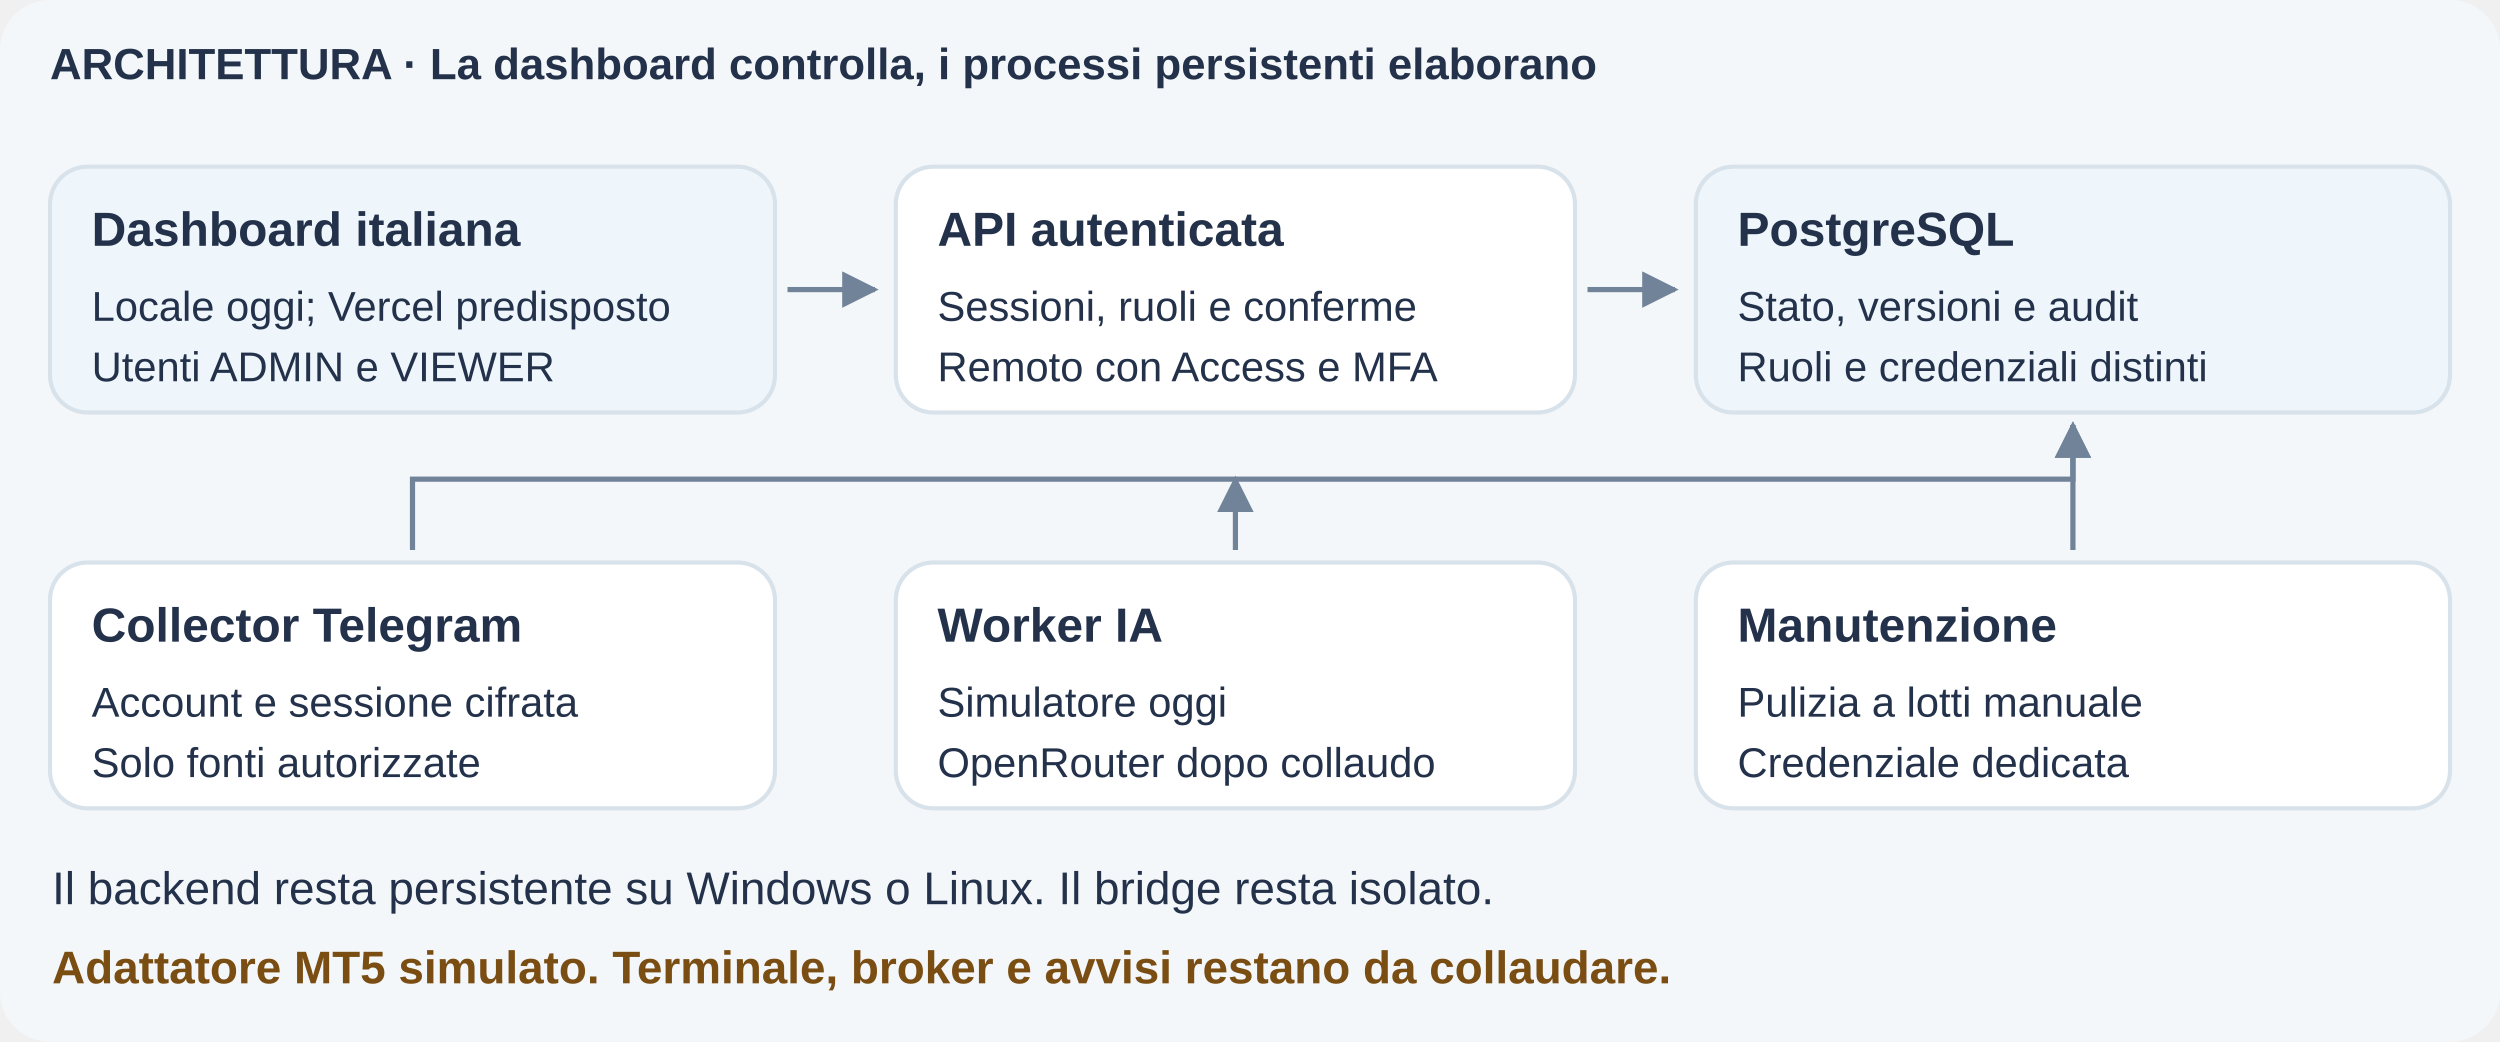
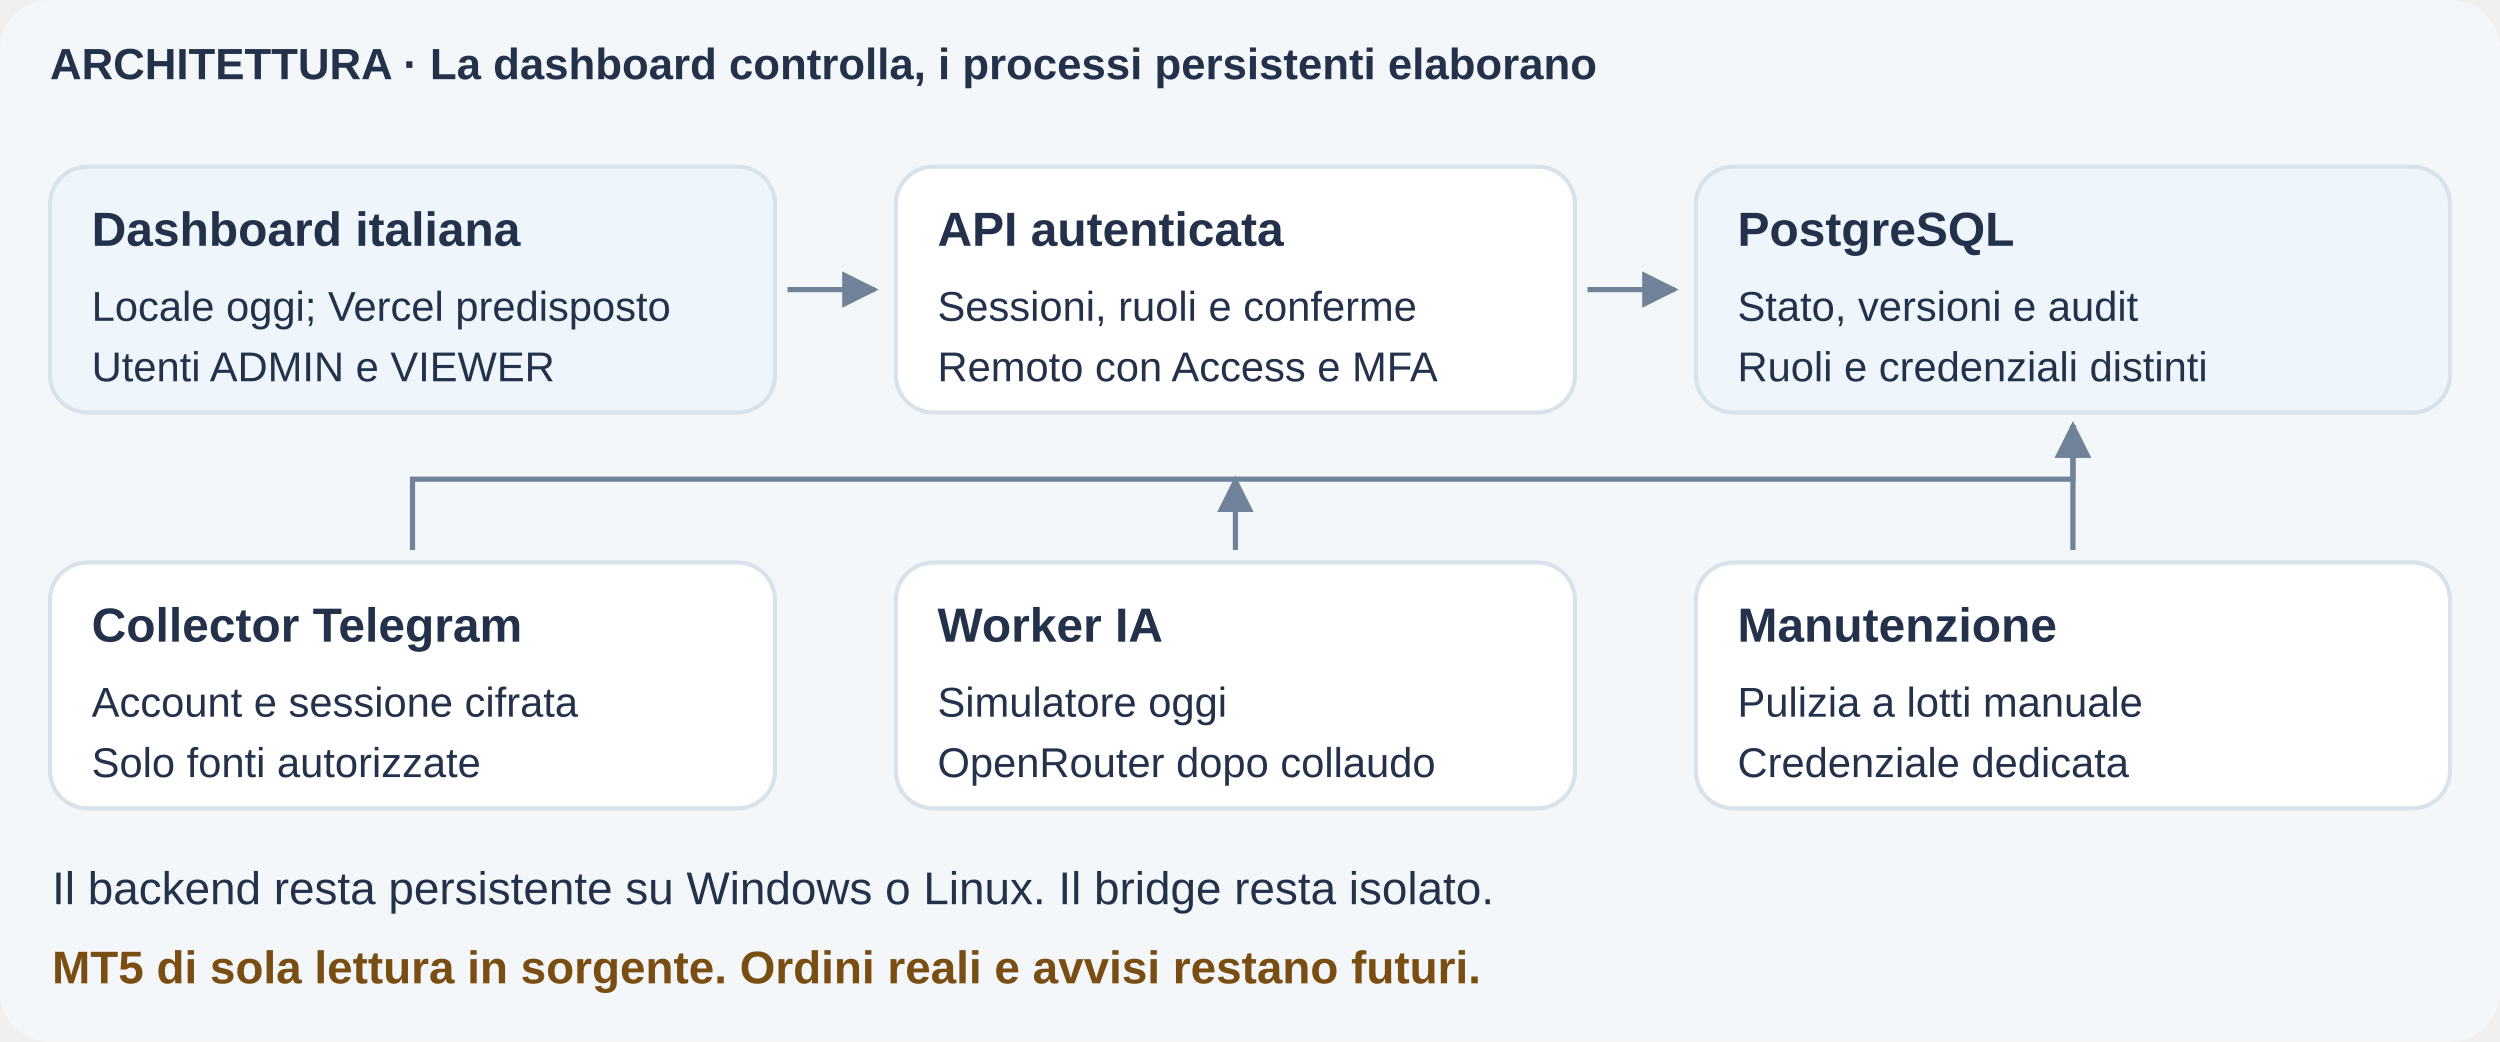
<svg xmlns="http://www.w3.org/2000/svg" width="1200" height="500" viewBox="0 0 1200 500" role="img" aria-labelledby="title desc">
  <defs>
    <marker id="arrow" viewBox="0 0 10 10" refX="9" refY="5" markerWidth="7" markerHeight="7" orient="auto-start-reverse">
      <path d="M 0 0 L 10 5 L 0 10 z" fill="#708399" />
    </marker>
  </defs>
  <rect width="1200" height="500" rx="24" fill="#f4f7fa" />
  <g font-family="Arial, sans-serif">
    <text x="24" y="38" font-size="21" fill="#23324a" font-weight="700">ARCHITETTURA  ·  La dashboard controlla, i processi persistenti elaborano</text>
    <rect x="24" y="80" width="348" height="118" rx="18" fill="#eef6fc" stroke="#d8e2ea" stroke-width="2" />
    <text x="44" y="118" font-size="23" fill="#23324a" font-weight="700">Dashboard italiana</text>
    <text x="44" y="154" font-size="20" fill="#23324a" font-weight="400">Locale oggi; Vercel predisposto</text>
    <text x="44" y="183" font-size="20" fill="#23324a" font-weight="400">Utenti ADMIN e VIEWER</text>
    <rect x="430" y="80" width="326" height="118" rx="18" fill="#ffffff" stroke="#d8e2ea" stroke-width="2" />
    <text x="450" y="118" font-size="23" fill="#23324a" font-weight="700">API autenticata</text>
    <text x="450" y="154" font-size="20" fill="#23324a" font-weight="400">Sessioni, ruoli e conferme</text>
    <text x="450" y="183" font-size="20" fill="#23324a" font-weight="400">Remoto con Access e MFA</text>
    <rect x="814" y="80" width="362" height="118" rx="18" fill="#eef6fc" stroke="#d8e2ea" stroke-width="2" />
    <text x="834" y="118" font-size="23" fill="#23324a" font-weight="700">PostgreSQL</text>
    <text x="834" y="154" font-size="20" fill="#23324a" font-weight="400">Stato, versioni e audit</text>
    <text x="834" y="183" font-size="20" fill="#23324a" font-weight="400">Ruoli e credenziali distinti</text>
    <path d="M 378 139 H 420" fill="none" stroke="#708399" stroke-width="2.5" marker-end="url(#arrow)" />
    <path d="M 762 139 H 804" fill="none" stroke="#708399" stroke-width="2.5" marker-end="url(#arrow)" />
    <rect x="24" y="270" width="348" height="118" rx="18" fill="#ffffff" stroke="#d8e2ea" stroke-width="2" />
    <text x="44" y="308" font-size="23" fill="#23324a" font-weight="700">Collector Telegram</text>
    <text x="44" y="344" font-size="20" fill="#23324a" font-weight="400">Account e sessione cifrata</text>
    <text x="44" y="373" font-size="20" fill="#23324a" font-weight="400">Solo fonti autorizzate</text>
    <rect x="430" y="270" width="326" height="118" rx="18" fill="#ffffff" stroke="#d8e2ea" stroke-width="2" />
    <text x="450" y="308" font-size="23" fill="#23324a" font-weight="700">Worker IA</text>
    <text x="450" y="344" font-size="20" fill="#23324a" font-weight="400">Simulatore oggi</text>
    <text x="450" y="373" font-size="20" fill="#23324a" font-weight="400">OpenRouter dopo collaudo</text>
    <rect x="814" y="270" width="362" height="118" rx="18" fill="#ffffff" stroke="#d8e2ea" stroke-width="2" />
    <text x="834" y="308" font-size="23" fill="#23324a" font-weight="700">Manutenzione</text>
    <text x="834" y="344" font-size="20" fill="#23324a" font-weight="400">Pulizia a lotti manuale</text>
    <text x="834" y="373" font-size="20" fill="#23324a" font-weight="400">Credenziale dedicata</text>
    <path d="M 198 264 V 230 H 995 V 204" fill="none" stroke="#708399" stroke-width="2.5" marker-end="url(#arrow)" />
    <path d="M 593 264 V 230" fill="none" stroke="#708399" stroke-width="2.5" marker-end="url(#arrow)" />
    <path d="M 995 264 V 204" fill="none" stroke="#708399" stroke-width="2.5" marker-end="url(#arrow)" />
    <text x="25" y="434" font-size="22" fill="#23324a" font-weight="400">Il backend resta persistente su Windows o Linux. Il bridge resta isolato.</text>
-     <text x="25" y="472" font-size="22" fill="#7a4d12" font-weight="700">Adattatore MT5 simulato. Terminale, broker e avvisi restano da collaudare.</text>
+     <text x="25" y="472" font-size="22" fill="#7a4d12" font-weight="700">MT5 di sola lettura in sorgente. Ordini reali e avvisi restano futuri.</text>
  </g>
</svg>
